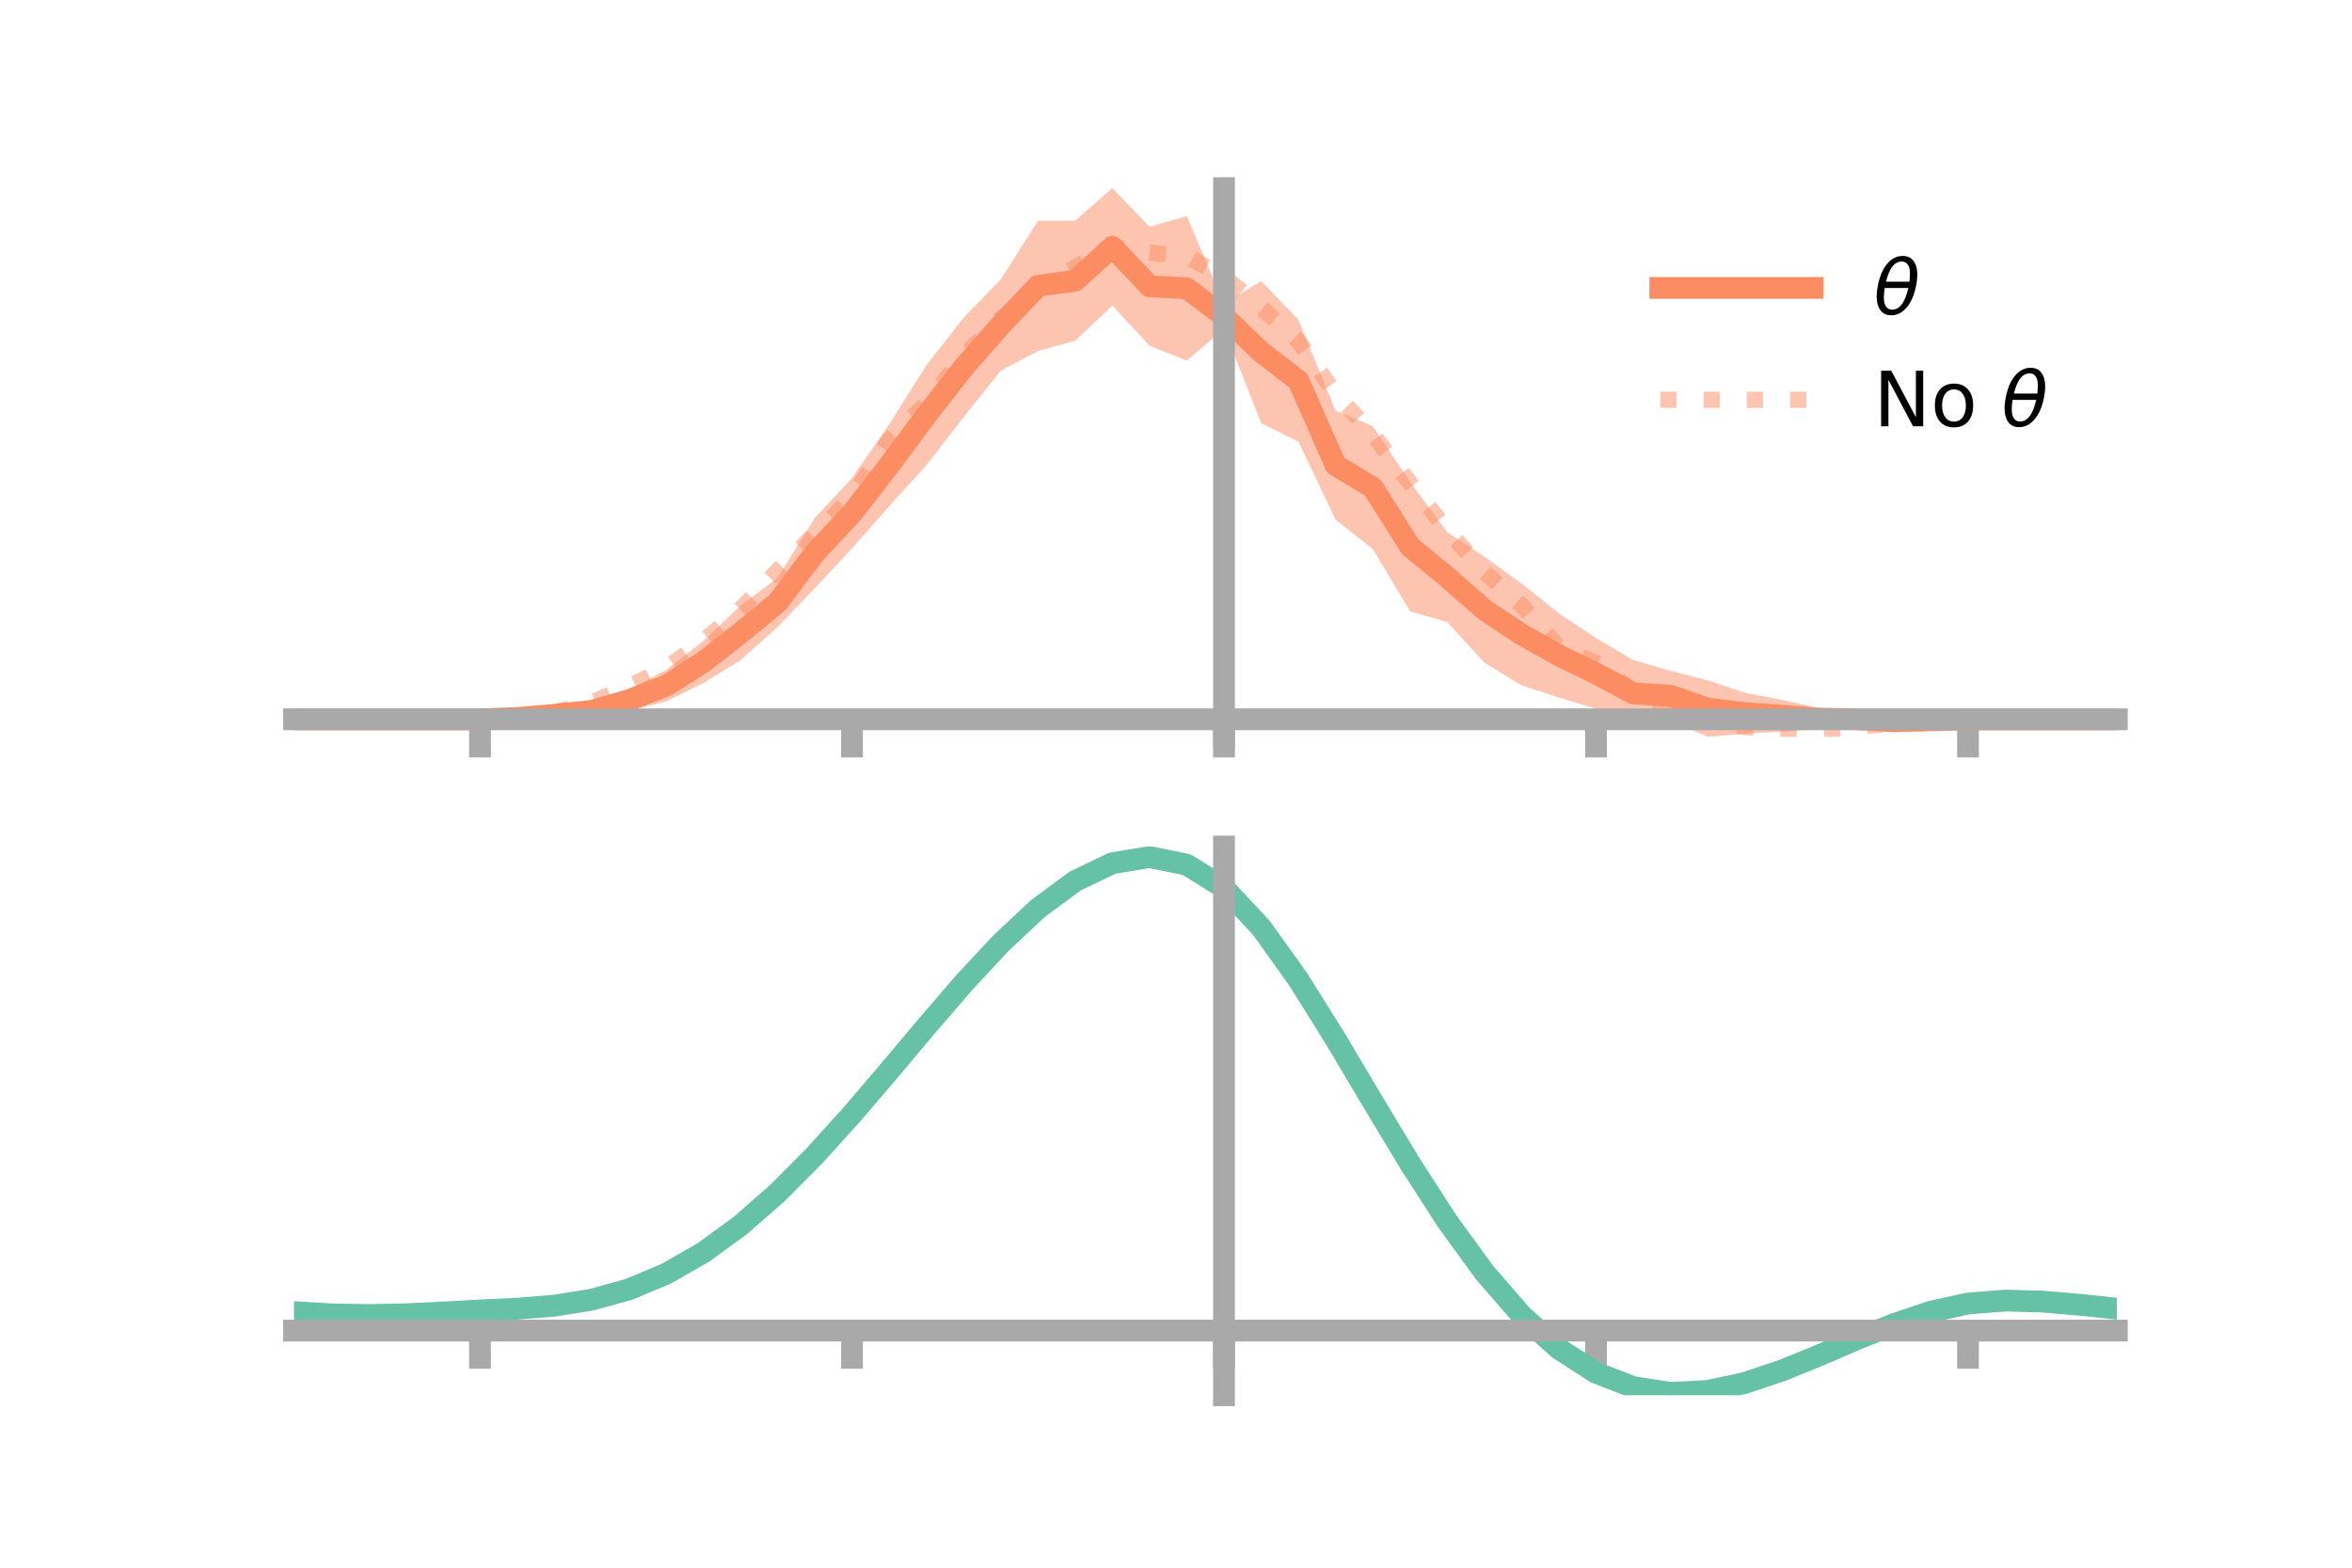
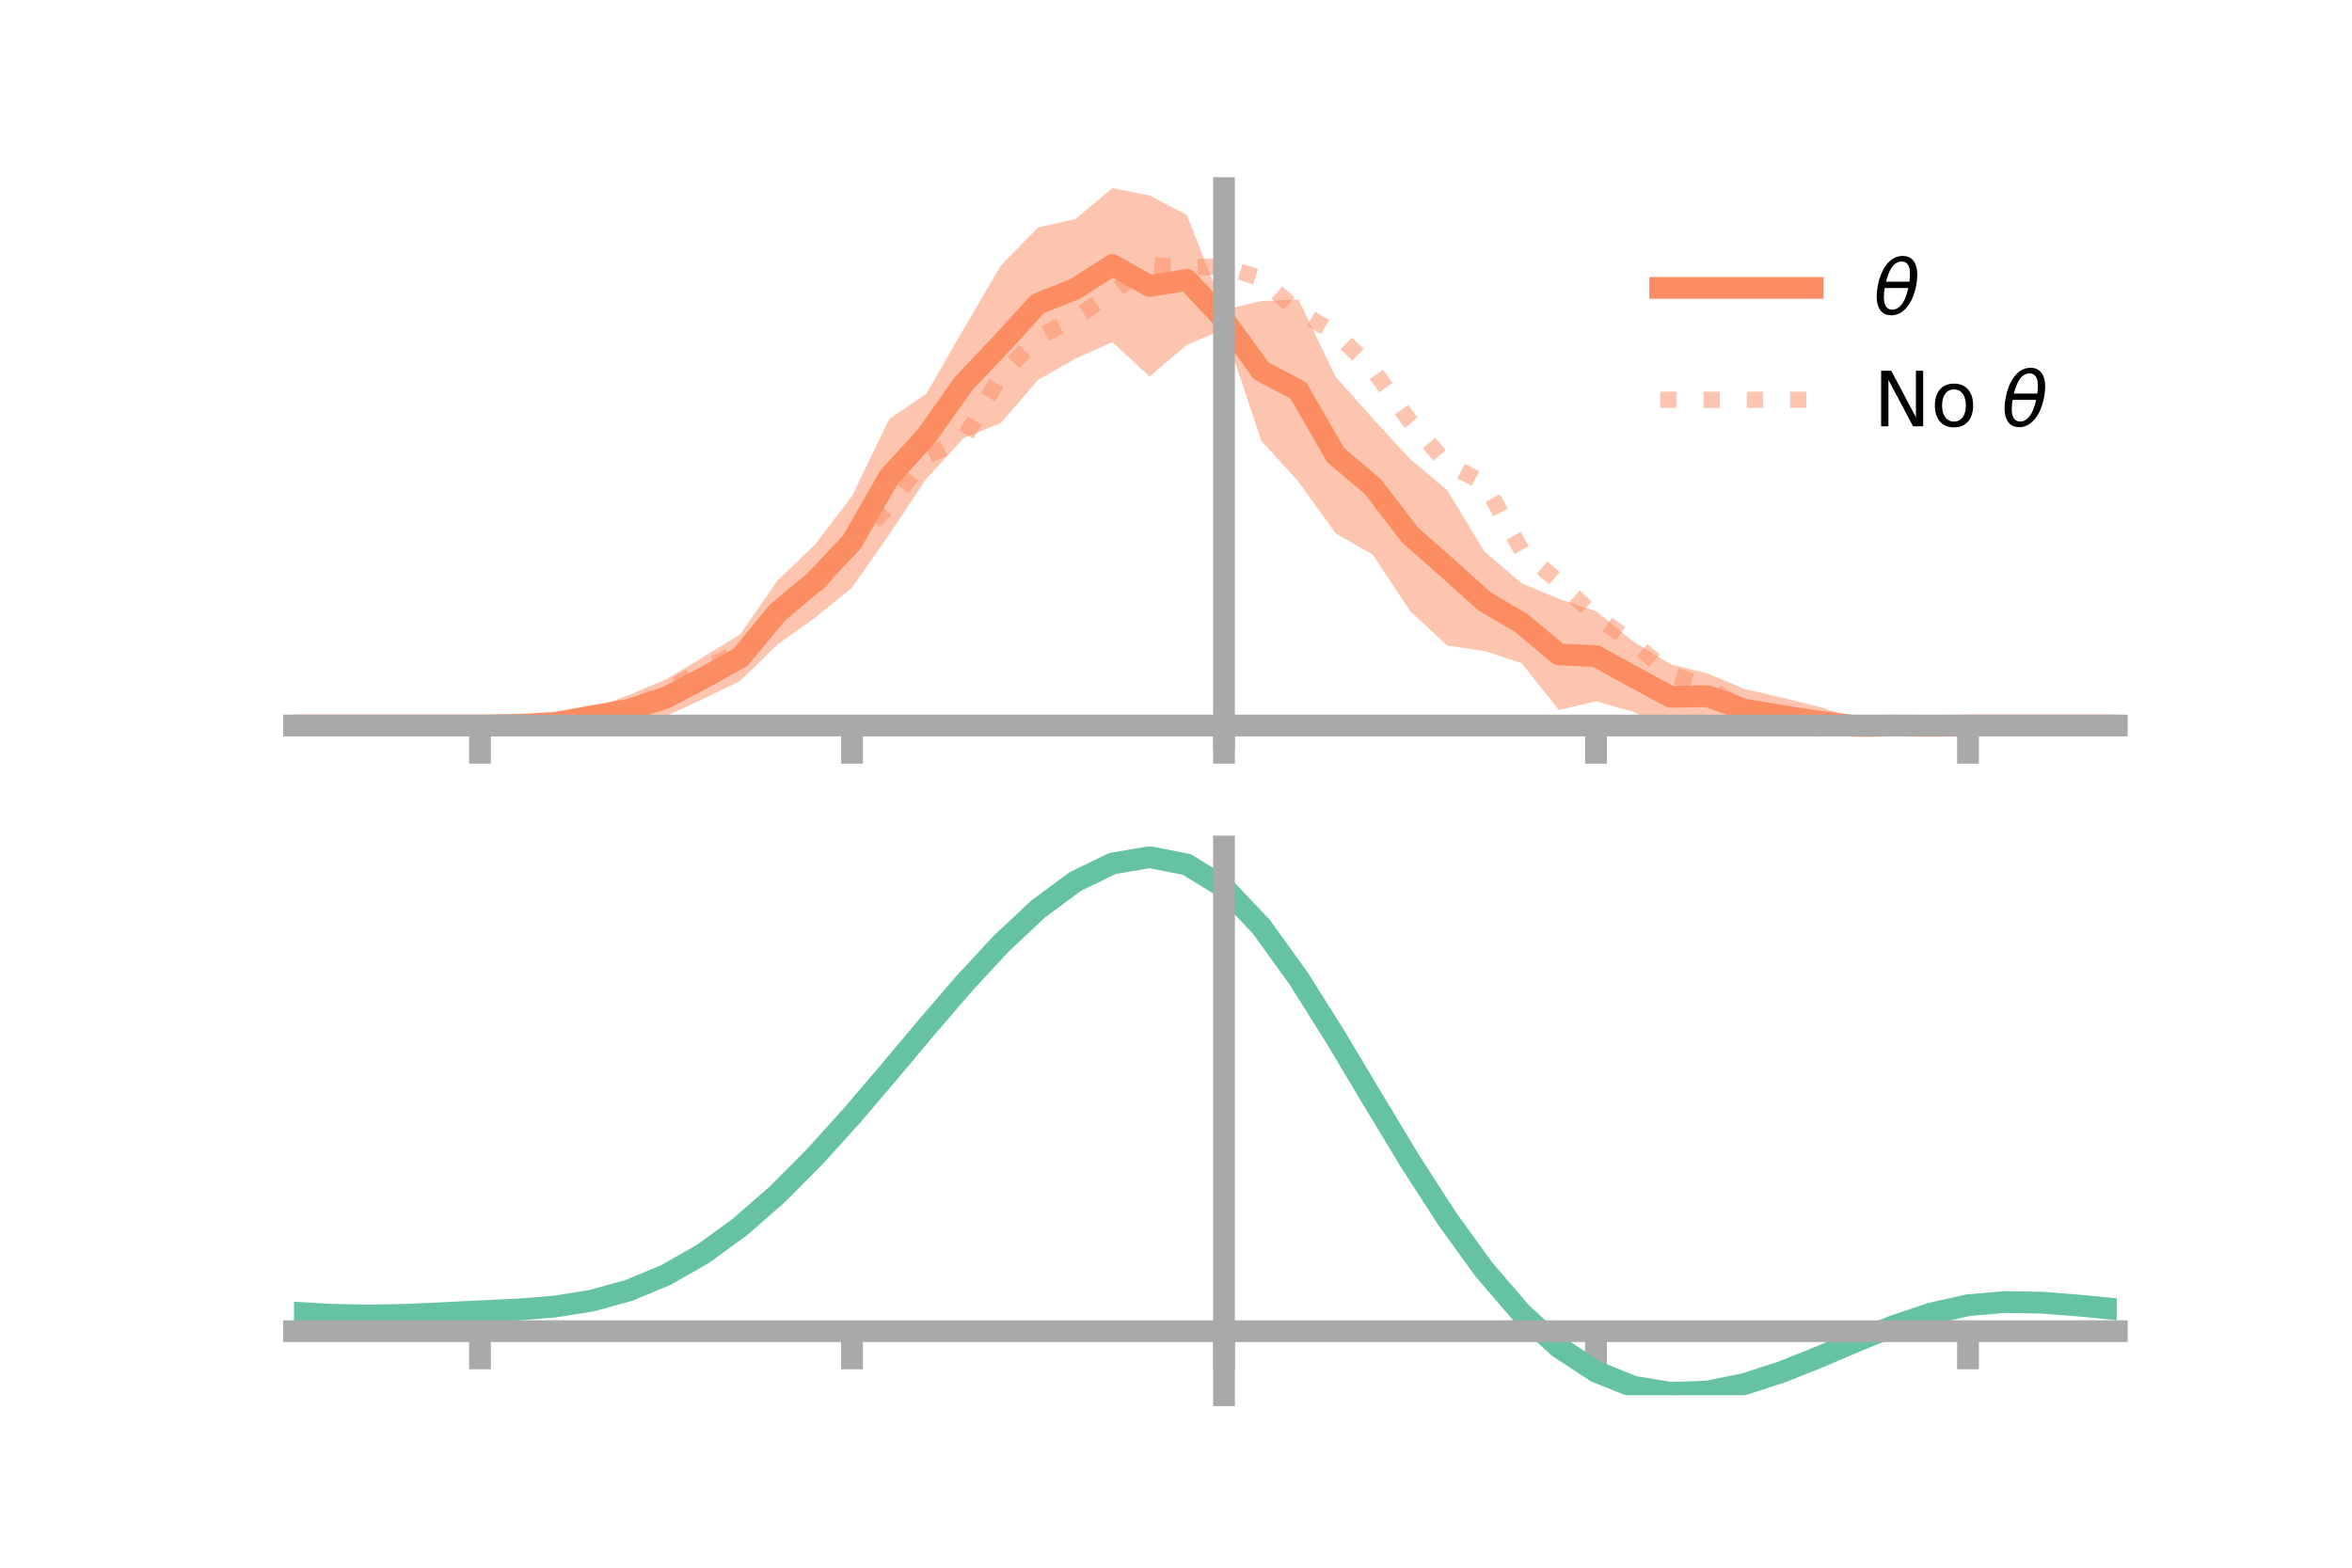
<svg xmlns="http://www.w3.org/2000/svg" xmlns:xlink="http://www.w3.org/1999/xlink" height="144pt" version="1.1" viewBox="0 0 216 144" width="216pt">
  <defs>
    <style type="text/css">*{stroke-linecap:butt;stroke-linejoin:round;}</style>
  </defs>
  <g id="figure_1">
    <g id="patch_1">
      <path d="M 0 144  L 216 144  L 216 0  L 0 0  z " style="fill:none;" />
    </g>
    <g id="axes_1">
      <g id="patch_2">
        <path d="M 27 67.68  L 194.4 67.68  L 194.4 17.28  L 27 17.28  z " style="fill:none;" />
      </g>
      <g id="PolyCollection_1">
-         <path clip-path="url(#p27a55703c5)" d="M 27 66.073  L 27 66.073  L 30.416 66.073  L 33.833 66.073  L 37.249 66.073  L 40.665 66.073  L 44.082 66.072  L 47.498 65.805  L 50.914 65.34  L 54.331 64.648  L 57.747 63.364  L 61.163 61.54  L 64.58 58.884  L 67.996 55.647  L 71.412 53.07  L 74.829 47.566  L 78.245 43.911  L 81.661 38.976  L 85.078 33.54  L 88.494 29.182  L 91.91 25.666  L 95.327 20.27  L 98.743 20.266  L 102.159 17.28  L 105.576 20.826  L 108.992 19.846  L 112.408 27.91  L 115.824 25.814  L 119.241 29.366  L 122.657 37.728  L 126.073 39.139  L 129.49 44.261  L 132.906 48.875  L 136.322 51.14  L 139.739 53.6  L 143.155 56.329  L 146.571 58.618  L 149.988 60.622  L 153.404 61.613  L 156.82 62.498  L 160.237 63.633  L 163.653 64.289  L 167.069 65.058  L 170.486 65.423  L 173.902 65.94  L 177.318 66.022  L 180.735 66.072  L 184.151 66.073  L 187.567 66.073  L 190.984 66.073  L 194.4 66.073  L 194.4 66.073  L 194.4 66.073  L 190.984 66.073  L 187.567 66.073  L 184.151 66.073  L 180.735 66.073  L 177.318 66.309  L 173.902 66.558  L 170.486 66.7  L 167.069 66.959  L 163.653 67.209  L 160.237 67.385  L 156.82 67.68  L 153.404 66.197  L 149.988 66.761  L 146.571 65.099  L 143.155 64.076  L 139.739 62.951  L 136.322 60.872  L 132.906 57.148  L 129.49 56.142  L 126.073 50.433  L 122.657 47.738  L 119.241 40.575  L 115.824 38.866  L 112.408 30.202  L 108.992 33.122  L 105.576 31.761  L 102.159 28.069  L 98.743 31.295  L 95.327 32.243  L 91.91 34.048  L 88.494 38.315  L 85.078 42.73  L 81.661 46.496  L 78.245 50.375  L 74.829 54.027  L 71.412 57.598  L 67.996 60.647  L 64.58 62.748  L 61.163 64.438  L 57.747 65.272  L 54.331 65.959  L 50.914 65.987  L 47.498 66.097  L 44.082 66.073  L 40.665 66.073  L 37.249 66.073  L 33.833 66.073  L 30.416 66.073  L 27 66.073  z " style="fill:#fc8d62;fill-opacity:0.5;" />
+         <path clip-path="url(#p0310d439ca)" d="M 27 66.643  L 27 66.643  L 30.416 66.643  L 33.833 66.643  L 37.249 66.643  L 40.665 66.643  L 44.082 66.643  L 47.498 66.465  L 50.914 65.996  L 54.331 65.1  L 57.747 63.845  L 61.163 62.4  L 64.58 60.357  L 67.996 58.246  L 71.412 53.311  L 74.829 50.044  L 78.245 45.563  L 81.661 38.499  L 85.078 36.154  L 88.494 30.225  L 91.91 24.394  L 95.327 20.892  L 98.743 20.128  L 102.159 17.28  L 105.576 17.957  L 108.992 19.73  L 112.408 28.448  L 115.824 27.653  L 119.241 27.504  L 122.657 34.608  L 126.073 38.435  L 129.49 42.16  L 132.906 45.013  L 136.322 50.658  L 139.739 53.574  L 143.155 55.003  L 146.571 56.128  L 149.988 58.922  L 153.404 61.013  L 156.82 61.857  L 160.237 63.294  L 163.653 64.08  L 167.069 64.92  L 170.486 65.997  L 173.902 66.242  L 177.318 66.557  L 180.735 66.643  L 184.151 66.643  L 187.567 66.643  L 190.984 66.643  L 194.4 66.643  L 194.4 66.643  L 194.4 66.643  L 190.984 66.643  L 187.567 66.643  L 184.151 66.643  L 180.735 66.644  L 177.318 66.789  L 173.902 67.049  L 170.486 67.411  L 167.069 67.68  L 163.653 67.436  L 160.237 67.092  L 156.82 66.039  L 153.404 66.996  L 149.988 65.387  L 146.571 64.418  L 143.155 65.218  L 139.739 60.913  L 136.322 59.798  L 132.906 59.305  L 129.49 56.12  L 126.073 50.958  L 122.657 48.992  L 119.241 44.24  L 115.824 40.478  L 112.408 30.238  L 108.992 31.678  L 105.576 34.585  L 102.159 31.426  L 98.743 32.948  L 95.327 34.905  L 91.91 38.861  L 88.494 40.242  L 85.078 43.978  L 81.661 49.108  L 78.245 53.98  L 74.829 56.759  L 71.412 59.19  L 67.996 62.529  L 64.58 64.209  L 61.163 65.77  L 57.747 66.558  L 54.331 66.499  L 50.914 66.825  L 47.498 66.709  L 44.082 66.643  L 40.665 66.643  L 37.249 66.643  L 33.833 66.643  L 30.416 66.643  L 27 66.643  z " style="fill:#fc8d62;fill-opacity:0.5;" />
      </g>
      <g id="matplotlib.axis_1">
        <g id="xtick_1">
          <g id="line2d_1">
            <defs>
-               <path d="M 0 0  L 0 3.5  " id="m3ee1737d4b" style="stroke:#a9a9a9;stroke-width:2;" />
+               <path d="M 0 0  L 0 3.5  " id="m4ab33a7135" style="stroke:#a9a9a9;stroke-width:2;" />
            </defs>
            <g>
-               <use style="fill:#a9a9a9;stroke:#a9a9a9;stroke-width:2;" x="44.082" xlink:href="#m3ee1737d4b" y="66.073" />
+               <use style="fill:#a9a9a9;stroke:#a9a9a9;stroke-width:2;" x="44.082" xlink:href="#m4ab33a7135" y="66.643" />
            </g>
          </g>
        </g>
        <g id="xtick_2">
          <g id="line2d_2">
            <g>
-               <use style="fill:#a9a9a9;stroke:#a9a9a9;stroke-width:2;" x="78.245" xlink:href="#m3ee1737d4b" y="66.073" />
+               <use style="fill:#a9a9a9;stroke:#a9a9a9;stroke-width:2;" x="78.245" xlink:href="#m4ab33a7135" y="66.643" />
            </g>
          </g>
        </g>
        <g id="xtick_3">
          <g id="line2d_3">
            <g>
-               <use style="fill:#a9a9a9;stroke:#a9a9a9;stroke-width:2;" x="112.408" xlink:href="#m3ee1737d4b" y="66.073" />
+               <use style="fill:#a9a9a9;stroke:#a9a9a9;stroke-width:2;" x="112.408" xlink:href="#m4ab33a7135" y="66.643" />
            </g>
          </g>
        </g>
        <g id="xtick_4">
          <g id="line2d_4">
            <g>
-               <use style="fill:#a9a9a9;stroke:#a9a9a9;stroke-width:2;" x="146.571" xlink:href="#m3ee1737d4b" y="66.073" />
+               <use style="fill:#a9a9a9;stroke:#a9a9a9;stroke-width:2;" x="146.571" xlink:href="#m4ab33a7135" y="66.643" />
            </g>
          </g>
        </g>
        <g id="xtick_5">
          <g id="line2d_5">
            <g>
-               <use style="fill:#a9a9a9;stroke:#a9a9a9;stroke-width:2;" x="180.735" xlink:href="#m3ee1737d4b" y="66.073" />
+               <use style="fill:#a9a9a9;stroke:#a9a9a9;stroke-width:2;" x="180.735" xlink:href="#m4ab33a7135" y="66.643" />
            </g>
          </g>
        </g>
      </g>
      <g id="matplotlib.axis_2" />
      <g id="line2d_6">
-         <path clip-path="url(#p27a55703c5)" d="M 27 66.073  L 30.416 66.073  L 33.833 66.073  L 37.249 66.073  L 40.665 66.073  L 44.082 66.072  L 47.498 65.951  L 50.914 65.664  L 54.331 65.304  L 57.747 64.318  L 61.163 62.989  L 64.58 60.816  L 67.996 58.147  L 71.412 55.334  L 74.829 50.797  L 78.245 47.143  L 81.661 42.736  L 85.078 38.135  L 88.494 33.749  L 91.91 29.857  L 95.327 26.256  L 98.743 25.78  L 102.159 22.674  L 105.576 26.294  L 108.992 26.484  L 112.408 29.056  L 115.824 32.34  L 119.241 34.971  L 122.657 42.733  L 126.073 44.786  L 129.49 50.201  L 132.906 53.012  L 136.322 56.006  L 139.739 58.276  L 143.155 60.202  L 146.571 61.858  L 149.988 63.691  L 153.404 63.905  L 156.82 65.089  L 160.237 65.509  L 163.653 65.749  L 167.069 66.008  L 170.486 66.061  L 173.902 66.249  L 177.318 66.165  L 180.735 66.073  L 184.151 66.073  L 187.567 66.073  L 190.984 66.073  L 194.4 66.073  " style="fill:none;stroke:#fc8d62;stroke-linecap:square;stroke-width:2;" />
+         <path clip-path="url(#p0310d439ca)" d="M 27 66.643  L 30.416 66.643  L 33.833 66.643  L 37.249 66.643  L 40.665 66.643  L 44.082 66.643  L 47.498 66.587  L 50.914 66.41  L 54.331 65.799  L 57.747 65.202  L 61.163 64.085  L 64.58 62.283  L 67.996 60.388  L 71.412 56.251  L 74.829 53.401  L 78.245 49.772  L 81.661 43.803  L 85.078 40.066  L 88.494 35.234  L 91.91 31.627  L 95.327 27.899  L 98.743 26.538  L 102.159 24.353  L 105.576 26.271  L 108.992 25.704  L 112.408 29.343  L 115.824 34.065  L 119.241 35.872  L 122.657 41.8  L 126.073 44.696  L 129.49 49.14  L 132.906 52.159  L 136.322 55.228  L 139.739 57.243  L 143.155 60.11  L 146.571 60.273  L 149.988 62.154  L 153.404 64.005  L 156.82 63.948  L 160.237 65.193  L 163.653 65.758  L 167.069 66.3  L 170.486 66.704  L 173.902 66.645  L 177.318 66.673  L 180.735 66.643  L 184.151 66.643  L 187.567 66.643  L 190.984 66.643  L 194.4 66.643  " style="fill:none;stroke:#fc8d62;stroke-linecap:square;stroke-width:2;" />
      </g>
      <g id="line2d_7">
-         <path clip-path="url(#p27a55703c5)" d="M 27 66.073  L 30.416 66.073  L 33.833 66.073  L 37.249 66.073  L 40.665 66.073  L 44.082 66.069  L 47.498 65.904  L 50.914 65.44  L 54.331 64.534  L 57.747 63.09  L 61.163 61.407  L 64.58 58.909  L 67.996 55.977  L 71.412 52.425  L 74.829 49.079  L 78.245 45.689  L 81.661 40.415  L 85.078 37.057  L 88.494 32.736  L 91.91 29.275  L 95.327 26.483  L 98.743 24.551  L 102.159 22.674  L 105.576 23.216  L 108.992 23.538  L 112.408 25.424  L 115.824 28.255  L 119.241 31.339  L 122.657 36.179  L 126.073 39.901  L 129.49 44.362  L 132.906 48.689  L 136.322 52.544  L 139.739 55.611  L 143.155 59.457  L 146.571 60.902  L 149.988 63.487  L 153.404 65.384  L 156.82 66.218  L 160.237 66.784  L 163.653 66.93  L 167.069 67.047  L 170.486 66.742  L 173.902 66.445  L 177.318 66.203  L 180.735 66.075  L 184.151 66.073  L 187.567 66.073  L 190.984 66.073  L 194.4 66.073  " style="fill:none;stroke:#fc8d62;stroke-dasharray:1.5,2.475;stroke-dashoffset:0;stroke-opacity:0.5;stroke-width:1.5;" />
+         <path clip-path="url(#p0310d439ca)" d="M 27 66.643  L 30.416 66.643  L 33.833 66.643  L 37.249 66.643  L 40.665 66.643  L 44.082 66.643  L 47.498 66.558  L 50.914 66.363  L 54.331 65.762  L 57.747 65.095  L 61.163 63.515  L 64.58 61.368  L 67.996 59.916  L 71.412 56.471  L 74.829 53.944  L 78.245 50.09  L 81.661 46.414  L 85.078 41.899  L 88.494 40.327  L 91.91 34.497  L 95.327 31  L 98.743 29.208  L 102.159 26.877  L 105.576 24.353  L 108.992 24.55  L 112.408 24.494  L 115.824 25.572  L 119.241 28.63  L 122.657 30.588  L 126.073 33.92  L 129.49 38.7  L 132.906 42.611  L 136.322 44.386  L 139.739 50.533  L 143.155 53.463  L 146.571 56.638  L 149.988 59.026  L 153.404 61.943  L 156.82 63.036  L 160.237 65.276  L 163.653 65.795  L 167.069 66.126  L 170.486 66.64  L 173.902 66.666  L 177.318 66.696  L 180.735 66.643  L 184.151 66.643  L 187.567 66.643  L 190.984 66.643  L 194.4 66.643  " style="fill:none;stroke:#fc8d62;stroke-dasharray:1.5,2.475;stroke-dashoffset:0;stroke-opacity:0.5;stroke-width:1.5;" />
      </g>
      <g id="patch_3">
        <path d="M 112.408 67.68  L 112.408 17.28  " style="fill:none;stroke:#a9a9a9;stroke-linecap:square;stroke-linejoin:miter;stroke-width:2;" />
      </g>
      <g id="patch_4">
        <path d="M 194.4 67.68  L 194.4 17.28  " style="fill:none;" />
      </g>
      <g id="patch_5">
-         <path d="M 27 66.073  L 194.4 66.073  " style="fill:none;stroke:#a9a9a9;stroke-linecap:square;stroke-linejoin:miter;stroke-width:2;" />
+         <path d="M 27 66.643  L 194.4 66.643  " style="fill:none;stroke:#a9a9a9;stroke-linecap:square;stroke-linejoin:miter;stroke-width:2;" />
      </g>
      <g id="patch_6">
        <path d="M 27 17.28  L 194.4 17.28  " style="fill:none;" />
      </g>
      <g id="legend_1">
        <g id="line2d_8">
          <path d="M 152.47 26.449  L 166.47 26.449  " style="fill:none;stroke:#fc8d62;stroke-linecap:square;stroke-width:2;" />
        </g>
        <g id="line2d_9" />
        <g id="text_1">
          <g transform="translate(172.07 28.89891)scale(0.07 -0.07)">
            <defs>
              <path d="M 45.516 34.672  L 14.453 34.672  Q 12.359 20.062 14.5 13.875  Q 17.188 6.25 24.469 6.25  Q 31.781 6.25 37.359 13.922  Q 42.234 20.656 45.516 34.672  z M 47.016 42.969  Q 48.344 56.844 46.625 61.719  Q 43.953 69.438 36.766 69.438  Q 29.297 69.438 23.828 61.812  Q 19.531 55.672 16.156 42.969  z M 38.188 76.766  Q 49.906 76.766 54.594 66.406  Q 59.281 56.109 55.719 37.844  Q 52.203 19.625 43.453 9.281  Q 34.766 -1.125 23.047 -1.125  Q 11.281 -1.125 6.641 9.281  Q 2 19.625 5.516 37.844  Q 9.078 56.109 17.719 66.406  Q 26.422 76.766 38.188 76.766  z " id="DejaVuSans-Oblique-952" />
            </defs>
            <use transform="translate(0 0.234375)" xlink:href="#DejaVuSans-Oblique-952" />
          </g>
        </g>
        <g id="line2d_10">
          <path d="M 152.47 36.724  L 166.47 36.724  " style="fill:none;stroke:#fc8d62;stroke-dasharray:1.5,2.475;stroke-dashoffset:0;stroke-opacity:0.5;stroke-width:1.5;" />
        </g>
        <g id="line2d_11" />
        <g id="text_2">
          <g transform="translate(172.07 39.17359)scale(0.07 -0.07)">
            <defs>
              <path d="M 9.812 72.906  L 23.094 72.906  L 55.422 11.922  L 55.422 72.906  L 64.984 72.906  L 64.984 0  L 51.703 0  L 19.391 60.984  L 19.391 0  L 9.812 0  z " id="DejaVuSans-78" />
              <path d="M 30.609 48.391  Q 23.391 48.391 19.188 42.75  Q 14.984 37.109 14.984 27.297  Q 14.984 17.484 19.156 11.844  Q 23.344 6.203 30.609 6.203  Q 37.797 6.203 41.984 11.859  Q 46.188 17.531 46.188 27.297  Q 46.188 37.016 41.984 42.703  Q 37.797 48.391 30.609 48.391  z M 30.609 56  Q 42.328 56 49.016 48.375  Q 55.719 40.766 55.719 27.297  Q 55.719 13.875 49.016 6.219  Q 42.328 -1.422 30.609 -1.422  Q 18.844 -1.422 12.172 6.219  Q 5.516 13.875 5.516 27.297  Q 5.516 40.766 12.172 48.375  Q 18.844 56 30.609 56  z " id="DejaVuSans-111" />
              <path id="DejaVuSans-32" />
            </defs>
            <use transform="translate(0 0.234375)" xlink:href="#DejaVuSans-78" />
            <use transform="translate(74.80469 0.234375)" xlink:href="#DejaVuSans-111" />
            <use transform="translate(135.9863 0.234375)" xlink:href="#DejaVuSans-32" />
            <use transform="translate(167.7734 0.234375)" xlink:href="#DejaVuSans-Oblique-952" />
          </g>
        </g>
      </g>
    </g>
    <g id="axes_2">
      <g id="patch_7">
        <path d="M 27 128.16  L 194.4 128.16  L 194.4 77.76  L 27 77.76  z " style="fill:none;" />
      </g>
      <g id="PolyCollection_2">
-         <path clip-path="url(#pba5c17318f)" d="M 27 120.564  L 27 120.482  L 30.416 120.7  L 33.833 120.767  L 37.249 120.69  L 40.665 120.516  L 44.082 120.32  L 47.498 120.152  L 50.914 119.871  L 54.331 119.316  L 57.747 118.361  L 61.163 116.912  L 64.58 114.918  L 67.996 112.371  L 71.412 109.302  L 74.829 105.78  L 78.245 101.907  L 81.661 97.811  L 85.078 93.648  L 88.494 89.591  L 91.91 85.831  L 95.327 82.566  L 98.743 79.999  L 102.159 78.331  L 105.576 77.76  L 108.992 78.473  L 112.408 80.64  L 115.824 84.344  L 119.241 89.195  L 122.657 94.747  L 126.073 100.585  L 129.49 106.348  L 132.906 111.734  L 136.322 116.511  L 139.739 120.511  L 143.155 123.637  L 146.571 125.855  L 149.988 127.191  L 153.404 127.721  L 156.82 127.557  L 160.237 126.837  L 163.653 125.712  L 167.069 124.346  L 170.486 122.9  L 173.902 121.534  L 177.318 120.401  L 180.735 119.65  L 184.151 119.381  L 187.567 119.478  L 190.984 119.781  L 194.4 120.152  L 194.4 120.262  L 194.4 120.262  L 190.984 119.917  L 187.567 119.634  L 184.151 119.549  L 180.735 119.822  L 177.318 120.58  L 173.902 121.739  L 170.486 123.15  L 167.069 124.649  L 163.653 126.066  L 160.237 127.231  L 156.82 127.98  L 153.404 128.16  L 149.988 127.642  L 146.571 126.328  L 143.155 124.158  L 139.739 121.117  L 136.322 117.24  L 132.906 112.616  L 129.49 107.402  L 126.073 101.82  L 122.657 96.16  L 119.241 90.773  L 115.824 86.065  L 112.408 82.471  L 108.992 80.376  L 105.576 79.691  L 102.159 80.246  L 98.743 81.855  L 95.327 84.325  L 91.91 87.457  L 88.494 91.056  L 85.078 94.931  L 81.661 98.901  L 78.245 102.801  L 74.829 106.487  L 71.412 109.837  L 67.996 112.759  L 64.58 115.192  L 61.163 117.109  L 57.747 118.515  L 54.331 119.451  L 50.914 119.995  L 47.498 120.267  L 44.082 120.424  L 40.665 120.603  L 37.249 120.758  L 33.833 120.823  L 30.416 120.76  L 27 120.564  z " style="fill:#66c2a5;fill-opacity:0.5;" />
+         <path clip-path="url(#p2719bb5f24)" d="M 27 120.609  L 27 120.527  L 30.416 120.737  L 33.833 120.805  L 37.249 120.735  L 40.665 120.572  L 44.082 120.388  L 47.498 120.229  L 50.914 119.954  L 54.331 119.404  L 57.747 118.452  L 61.163 117.006  L 64.58 115.015  L 67.996 112.47  L 71.412 109.403  L 74.829 105.882  L 78.245 102.007  L 81.661 97.907  L 85.078 93.737  L 88.494 89.672  L 91.91 85.901  L 95.327 82.622  L 98.743 80.039  L 102.159 78.353  L 105.576 77.76  L 108.992 78.446  L 112.408 80.579  L 115.824 84.242  L 119.241 89.049  L 122.657 94.564  L 126.073 100.375  L 129.49 106.124  L 132.906 111.511  L 136.322 116.303  L 139.739 120.331  L 143.155 123.495  L 146.571 125.758  L 149.988 127.143  L 153.404 127.723  L 156.82 127.606  L 160.237 126.927  L 163.653 125.837  L 167.069 124.496  L 170.486 123.066  L 173.902 121.706  L 177.318 120.569  L 180.735 119.805  L 184.151 119.514  L 187.567 119.584  L 190.984 119.862  L 194.4 120.211  L 194.4 120.319  L 194.4 120.319  L 190.984 119.995  L 187.567 119.738  L 184.151 119.68  L 180.735 119.976  L 177.318 120.748  L 173.902 121.912  L 170.486 123.317  L 167.069 124.799  L 163.653 126.19  L 160.237 127.32  L 156.82 128.027  L 153.404 128.16  L 149.988 127.593  L 146.571 126.23  L 143.155 124.015  L 139.739 120.937  L 136.322 117.032  L 132.906 112.395  L 129.49 107.183  L 126.073 101.618  L 122.657 95.988  L 119.241 90.642  L 115.824 85.979  L 112.408 82.429  L 108.992 80.367  L 105.576 79.708  L 102.159 80.284  L 98.743 81.91  L 95.327 84.393  L 91.91 87.537  L 88.494 91.146  L 85.078 95.029  L 81.661 99.006  L 78.245 102.911  L 74.829 106.599  L 71.412 109.95  L 67.996 112.872  L 64.58 115.303  L 61.163 117.216  L 57.747 118.617  L 54.331 119.548  L 50.914 120.087  L 47.498 120.352  L 44.082 120.501  L 40.665 120.668  L 37.249 120.812  L 33.833 120.867  L 30.416 120.8  L 27 120.609  z " style="fill:#66c2a5;fill-opacity:0.5;" />
      </g>
      <g id="matplotlib.axis_3">
        <g id="xtick_6">
          <g id="line2d_12">
            <g>
-               <use style="fill:#a9a9a9;stroke:#a9a9a9;stroke-width:2;" x="44.082" xlink:href="#m3ee1737d4b" y="122.222" />
+               <use style="fill:#a9a9a9;stroke:#a9a9a9;stroke-width:2;" x="44.082" xlink:href="#m4ab33a7135" y="122.276" />
            </g>
          </g>
        </g>
        <g id="xtick_7">
          <g id="line2d_13">
            <g>
-               <use style="fill:#a9a9a9;stroke:#a9a9a9;stroke-width:2;" x="78.245" xlink:href="#m3ee1737d4b" y="122.222" />
+               <use style="fill:#a9a9a9;stroke:#a9a9a9;stroke-width:2;" x="78.245" xlink:href="#m4ab33a7135" y="122.276" />
            </g>
          </g>
        </g>
        <g id="xtick_8">
          <g id="line2d_14">
            <g>
-               <use style="fill:#a9a9a9;stroke:#a9a9a9;stroke-width:2;" x="112.408" xlink:href="#m3ee1737d4b" y="122.222" />
+               <use style="fill:#a9a9a9;stroke:#a9a9a9;stroke-width:2;" x="112.408" xlink:href="#m4ab33a7135" y="122.276" />
            </g>
          </g>
        </g>
        <g id="xtick_9">
          <g id="line2d_15">
            <g>
-               <use style="fill:#a9a9a9;stroke:#a9a9a9;stroke-width:2;" x="146.571" xlink:href="#m3ee1737d4b" y="122.222" />
+               <use style="fill:#a9a9a9;stroke:#a9a9a9;stroke-width:2;" x="146.571" xlink:href="#m4ab33a7135" y="122.276" />
            </g>
          </g>
        </g>
        <g id="xtick_10">
          <g id="line2d_16">
            <g>
-               <use style="fill:#a9a9a9;stroke:#a9a9a9;stroke-width:2;" x="180.735" xlink:href="#m3ee1737d4b" y="122.222" />
+               <use style="fill:#a9a9a9;stroke:#a9a9a9;stroke-width:2;" x="180.735" xlink:href="#m4ab33a7135" y="122.276" />
            </g>
          </g>
        </g>
      </g>
      <g id="matplotlib.axis_4" />
      <g id="line2d_17">
-         <path clip-path="url(#pba5c17318f)" d="M 27 120.523  L 30.416 120.73  L 33.833 120.795  L 37.249 120.724  L 40.665 120.559  L 44.082 120.372  L 47.498 120.21  L 50.914 119.933  L 54.331 119.384  L 57.747 118.438  L 61.163 117.01  L 64.58 115.055  L 67.996 112.565  L 71.412 109.569  L 74.829 106.133  L 78.245 102.354  L 81.661 98.356  L 85.078 94.289  L 88.494 90.323  L 91.91 86.644  L 95.327 83.445  L 98.743 80.927  L 102.159 79.289  L 105.576 78.725  L 108.992 79.425  L 112.408 81.555  L 115.824 85.205  L 119.241 89.984  L 122.657 95.453  L 126.073 101.203  L 129.49 106.875  L 132.906 112.175  L 136.322 116.875  L 139.739 120.814  L 143.155 123.898  L 146.571 126.091  L 149.988 127.417  L 153.404 127.941  L 156.82 127.769  L 160.237 127.034  L 163.653 125.889  L 167.069 124.498  L 170.486 123.025  L 173.902 121.637  L 177.318 120.49  L 180.735 119.736  L 184.151 119.465  L 187.567 119.556  L 190.984 119.849  L 194.4 120.207  " style="fill:none;stroke:#66c2a5;stroke-linecap:square;stroke-width:2;" />
+         <path clip-path="url(#p2719bb5f24)" d="M 27 120.568  L 30.416 120.769  L 33.833 120.836  L 37.249 120.773  L 40.665 120.62  L 44.082 120.444  L 47.498 120.291  L 50.914 120.021  L 54.331 119.476  L 57.747 118.535  L 61.163 117.111  L 64.58 115.159  L 67.996 112.671  L 71.412 109.677  L 74.829 106.241  L 78.245 102.459  L 81.661 98.456  L 85.078 94.383  L 88.494 90.409  L 91.91 86.719  L 95.327 83.508  L 98.743 80.975  L 102.159 79.319  L 105.576 78.734  L 108.992 79.407  L 112.408 81.504  L 115.824 85.111  L 119.241 89.846  L 122.657 95.276  L 126.073 100.996  L 129.49 106.653  L 132.906 111.953  L 136.322 116.667  L 139.739 120.634  L 143.155 123.755  L 146.571 125.994  L 149.988 127.368  L 153.404 127.942  L 156.82 127.817  L 160.237 127.124  L 163.653 126.014  L 167.069 124.648  L 170.486 123.191  L 173.902 121.809  L 177.318 120.658  L 180.735 119.89  L 184.151 119.597  L 187.567 119.661  L 190.984 119.929  L 194.4 120.265  " style="fill:none;stroke:#66c2a5;stroke-linecap:square;stroke-width:2;" />
      </g>
      <g id="patch_8">
        <path d="M 112.408 128.16  L 112.408 77.76  " style="fill:none;stroke:#a9a9a9;stroke-linecap:square;stroke-linejoin:miter;stroke-width:2;" />
      </g>
      <g id="patch_9">
        <path d="M 194.4 128.16  L 194.4 77.76  " style="fill:none;" />
      </g>
      <g id="patch_10">
-         <path d="M 27 122.222  L 194.4 122.222  " style="fill:none;stroke:#a9a9a9;stroke-linecap:square;stroke-linejoin:miter;stroke-width:2;" />
+         <path d="M 27 122.276  L 194.4 122.276  " style="fill:none;stroke:#a9a9a9;stroke-linecap:square;stroke-linejoin:miter;stroke-width:2;" />
      </g>
      <g id="patch_11">
        <path d="M 27 77.76  L 194.4 77.76  " style="fill:none;" />
      </g>
    </g>
  </g>
  <defs>
-     <clipPath id="p27a55703c5">
+     <clipPath id="p0310d439ca">
      <rect height="50.4" width="167.4" x="27" y="17.28" />
    </clipPath>
-     <clipPath id="pba5c17318f">
+     <clipPath id="p2719bb5f24">
      <rect height="50.4" width="167.4" x="27" y="77.76" />
    </clipPath>
  </defs>
</svg>
